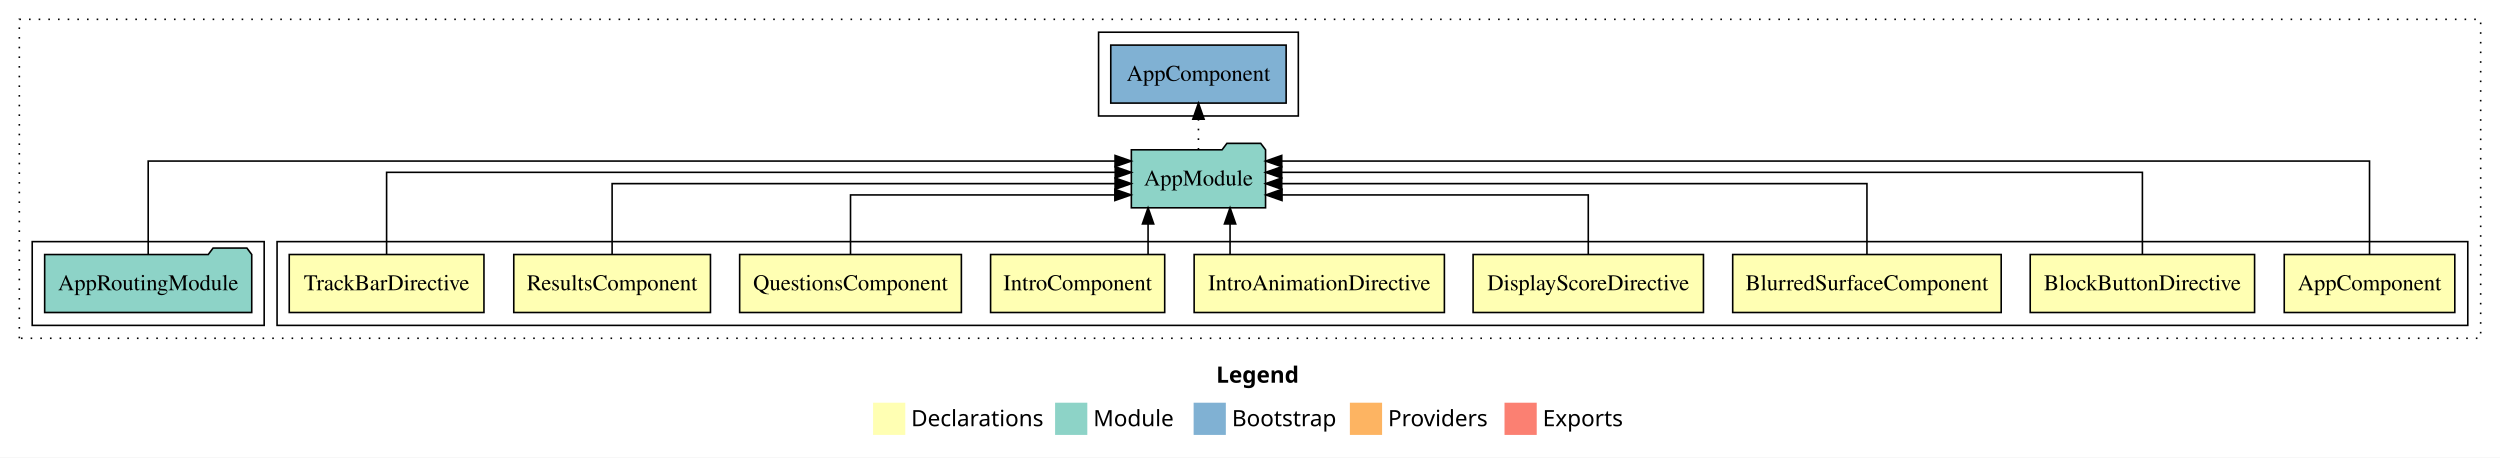
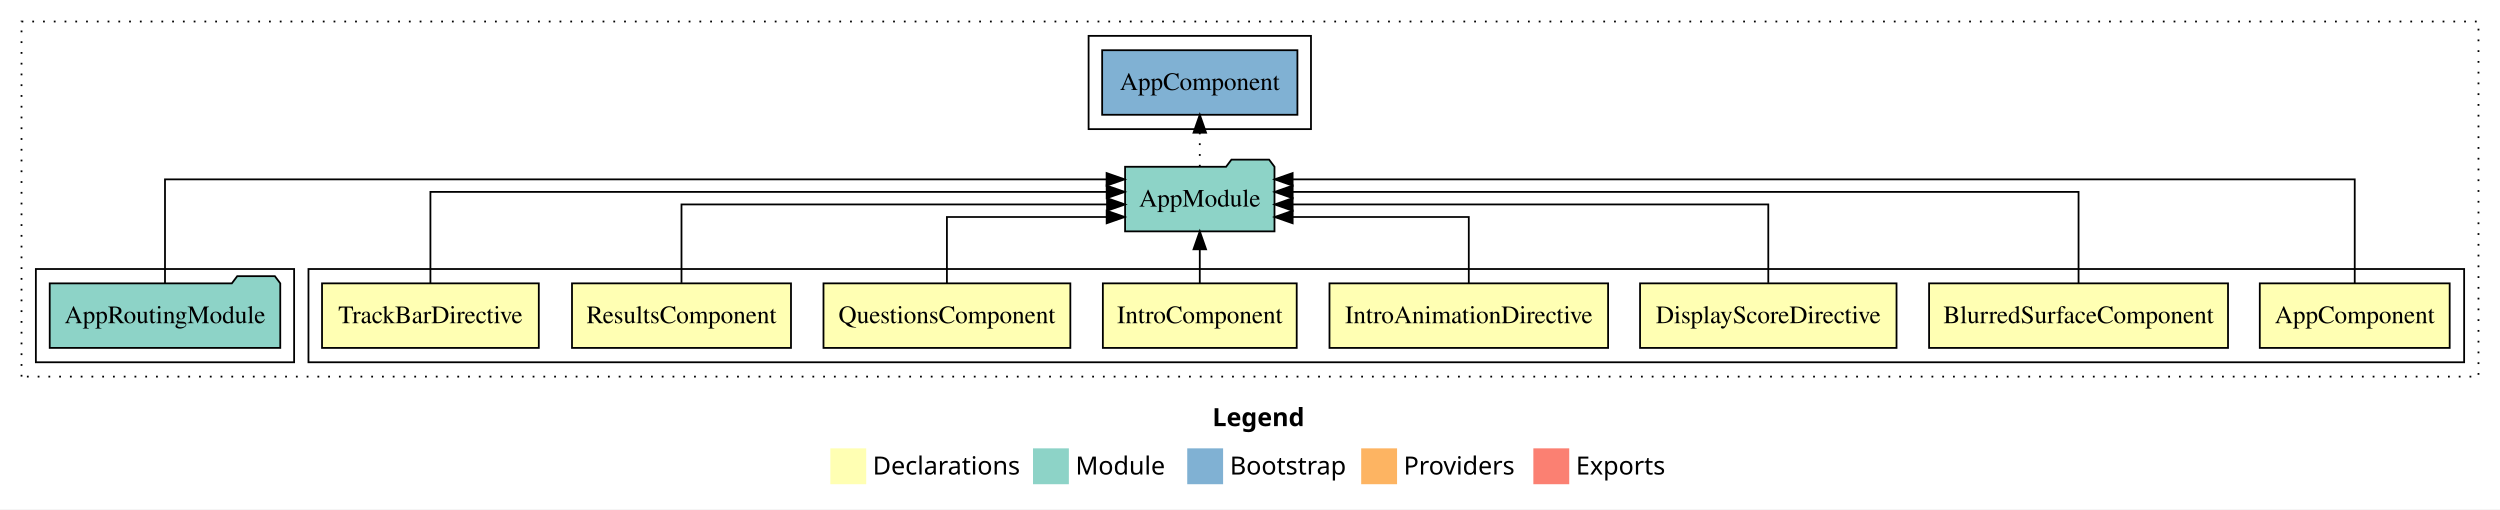
- <svg xmlns="http://www.w3.org/2000/svg" width="1552pt" height="284pt" viewBox="0.00 0.00 1552.00 284.00">
+ <svg xmlns="http://www.w3.org/2000/svg" width="1394pt" height="284pt" viewBox="0.00 0.00 1394.00 284.00">
  <g id="graph0" class="graph" transform="scale(1 1) rotate(0) translate(4 280)">
-     <polygon fill="#ffffff" stroke="transparent" points="-4,4 -4,-280 1548,-280 1548,4 -4,4" />
-     <text text-anchor="start" x="751.009" y="-42.4" font-family="sans-serif" font-weight="bold" font-size="14.00" fill="#000000">Legend</text>
-     <polygon fill="#ffffb3" stroke="transparent" points="538,-10 538,-30 558,-30 558,-10 538,-10" />
-     <text text-anchor="start" x="561.629" y="-15.4" font-family="sans-serif" font-size="14.00" fill="#000000">  Declarations</text>
-     <polygon fill="#8dd3c7" stroke="transparent" points="651,-10 651,-30 671,-30 671,-10 651,-10" />
-     <text text-anchor="start" x="674.725" y="-15.4" font-family="sans-serif" font-size="14.00" fill="#000000">  Module</text>
-     <polygon fill="#80b1d3" stroke="transparent" points="737,-10 737,-30 757,-30 757,-10 737,-10" />
-     <text text-anchor="start" x="760.781" y="-15.4" font-family="sans-serif" font-size="14.00" fill="#000000">  Bootstrap</text>
-     <polygon fill="#fdb462" stroke="transparent" points="834,-10 834,-30 854,-30 854,-10 834,-10" />
-     <text text-anchor="start" x="857.673" y="-15.4" font-family="sans-serif" font-size="14.00" fill="#000000">  Providers</text>
-     <polygon fill="#fb8072" stroke="transparent" points="930,-10 930,-30 950,-30 950,-10 930,-10" />
-     <text text-anchor="start" x="953.726" y="-15.4" font-family="sans-serif" font-size="14.00" fill="#000000">  Exports</text>
+     <polygon fill="#ffffff" stroke="transparent" points="-4,4 -4,-280 1390,-280 1390,4 -4,4" />
+     <text text-anchor="start" x="672.009" y="-42.4" font-family="sans-serif" font-weight="bold" font-size="14.00" fill="#000000">Legend</text>
+     <polygon fill="#ffffb3" stroke="transparent" points="459,-10 459,-30 479,-30 479,-10 459,-10" />
+     <text text-anchor="start" x="482.629" y="-15.4" font-family="sans-serif" font-size="14.00" fill="#000000">  Declarations</text>
+     <polygon fill="#8dd3c7" stroke="transparent" points="572,-10 572,-30 592,-30 592,-10 572,-10" />
+     <text text-anchor="start" x="595.725" y="-15.4" font-family="sans-serif" font-size="14.00" fill="#000000">  Module</text>
+     <polygon fill="#80b1d3" stroke="transparent" points="658,-10 658,-30 678,-30 678,-10 658,-10" />
+     <text text-anchor="start" x="681.781" y="-15.4" font-family="sans-serif" font-size="14.00" fill="#000000">  Bootstrap</text>
+     <polygon fill="#fdb462" stroke="transparent" points="755,-10 755,-30 775,-30 775,-10 755,-10" />
+     <text text-anchor="start" x="778.673" y="-15.4" font-family="sans-serif" font-size="14.00" fill="#000000">  Providers</text>
+     <polygon fill="#fb8072" stroke="transparent" points="851,-10 851,-30 871,-30 871,-10 851,-10" />
+     <text text-anchor="start" x="874.726" y="-15.4" font-family="sans-serif" font-size="14.00" fill="#000000">  Exports</text>
    <g id="clust1" class="cluster">
-       <polygon fill="none" stroke="#000000" stroke-dasharray="1,5" points="8,-70 8,-268 1536,-268 1536,-70 8,-70" />
+       <polygon fill="none" stroke="#000000" stroke-dasharray="1,5" points="8,-70 8,-268 1378,-268 1378,-70 8,-70" />
    </g>
    <g id="clust2" class="cluster">
-       <polygon fill="none" stroke="#000000" points="168,-78 168,-130 1528,-130 1528,-78 168,-78" />
+       <polygon fill="none" stroke="#000000" points="168,-78 168,-130 1370,-130 1370,-78 168,-78" />
    </g>
-     <g id="clust12" class="cluster">
+     <g id="clust11" class="cluster">
      <polygon fill="none" stroke="#000000" points="16,-78 16,-130 160,-130 160,-78 16,-78" />
    </g>
-     <g id="clust14" class="cluster">
-       <polygon fill="none" stroke="#000000" points="678,-208 678,-260 802,-260 802,-208 678,-208" />
+     <g id="clust13" class="cluster">
+       <polygon fill="none" stroke="#000000" points="603,-208 603,-260 727,-260 727,-208 603,-208" />
    </g>
    <g id="node1" class="node">
-       <polygon fill="#ffffb3" stroke="#000000" points="1519.94,-122 1414.06,-122 1414.06,-86 1519.94,-86 1519.94,-122" />
-       <text text-anchor="middle" x="1467" y="-99.8" font-family="Times,serif" font-size="14.00" fill="#000000">AppComponent</text>
+       <polygon fill="#ffffb3" stroke="#000000" points="1361.94,-122 1256.06,-122 1256.06,-86 1361.94,-86 1361.94,-122" />
+       <text text-anchor="middle" x="1309" y="-99.8" font-family="Times,serif" font-size="14.00" fill="#000000">AppComponent</text>
    </g>
-     <g id="node10" class="node">
-       <polygon fill="#8dd3c7" stroke="#000000" points="781.657,-187 778.657,-191 757.657,-191 754.657,-187 698.343,-187 698.343,-151 781.657,-151 781.657,-187" />
-       <text text-anchor="middle" x="740" y="-164.8" font-family="Times,serif" font-size="14.00" fill="#000000">AppModule</text>
+     <g id="node9" class="node">
+       <polygon fill="#8dd3c7" stroke="#000000" points="706.657,-187 703.657,-191 682.657,-191 679.657,-187 623.343,-187 623.343,-151 706.657,-151 706.657,-187" />
+       <text text-anchor="middle" x="665" y="-164.8" font-family="Times,serif" font-size="14.00" fill="#000000">AppModule</text>
    </g>
    <g id="edge1" class="edge">
-       <path fill="none" stroke="#000000" d="M1467,-122.011C1467,-144.485 1467,-180 1467,-180 1467,-180 791.698,-180 791.698,-180" />
-       <polygon fill="#000000" stroke="#000000" points="791.698,-176.5 781.698,-180 791.698,-183.5 791.698,-176.5" />
+       <path fill="none" stroke="#000000" d="M1309,-122.011C1309,-144.485 1309,-180 1309,-180 1309,-180 716.758,-180 716.758,-180" />
+       <polygon fill="#000000" stroke="#000000" points="716.759,-176.5 706.758,-180 716.758,-183.5 716.759,-176.5" />
    </g>
    <g id="node2" class="node">
-       <polygon fill="#ffffb3" stroke="#000000" points="1395.643,-122 1256.357,-122 1256.357,-86 1395.643,-86 1395.643,-122" />
-       <text text-anchor="middle" x="1326" y="-99.8" font-family="Times,serif" font-size="14.00" fill="#000000">BlockButtonDirective</text>
-     </g>
-     <g id="edge2" class="edge">
-       <path fill="none" stroke="#000000" d="M1326,-122.129C1326,-142.572 1326,-173 1326,-173 1326,-173 791.674,-173 791.674,-173" />
-       <polygon fill="#000000" stroke="#000000" points="791.674,-169.5 781.674,-173 791.674,-176.5 791.674,-169.5" />
-     </g>
-     <g id="node3" class="node">
      <polygon fill="#ffffb3" stroke="#000000" points="1238.343,-122 1071.657,-122 1071.657,-86 1238.343,-86 1238.343,-122" />
      <text text-anchor="middle" x="1155" y="-99.8" font-family="Times,serif" font-size="14.00" fill="#000000">BlurredSurfaceComponent</text>
    </g>
-     <g id="edge3" class="edge">
-       <path fill="none" stroke="#000000" d="M1155,-122.267C1155,-140.555 1155,-166 1155,-166 1155,-166 791.692,-166 791.692,-166" />
-       <polygon fill="#000000" stroke="#000000" points="791.692,-162.5 781.692,-166 791.692,-169.5 791.692,-162.5" />
+     <g id="edge2" class="edge">
+       <path fill="none" stroke="#000000" d="M1155,-122.129C1155,-142.572 1155,-173 1155,-173 1155,-173 716.777,-173 716.777,-173" />
+       <polygon fill="#000000" stroke="#000000" points="716.777,-169.5 706.777,-173 716.777,-176.5 716.777,-169.5" />
    </g>
-     <g id="node4" class="node">
+     <g id="node3" class="node">
      <polygon fill="#ffffb3" stroke="#000000" points="1053.503,-122 910.497,-122 910.497,-86 1053.503,-86 1053.503,-122" />
      <text text-anchor="middle" x="982" y="-99.8" font-family="Times,serif" font-size="14.00" fill="#000000">DisplayScoreDirective</text>
    </g>
-     <g id="edge4" class="edge">
-       <path fill="none" stroke="#000000" d="M982,-122.009C982,-138.049 982,-159 982,-159 982,-159 791.877,-159 791.877,-159" />
-       <polygon fill="#000000" stroke="#000000" points="791.877,-155.5 781.877,-159 791.877,-162.5 791.877,-155.5" />
+     <g id="edge3" class="edge">
+       <path fill="none" stroke="#000000" d="M982,-122.267C982,-140.555 982,-166 982,-166 982,-166 716.768,-166 716.768,-166" />
+       <polygon fill="#000000" stroke="#000000" points="716.768,-162.5 706.768,-166 716.768,-169.5 716.768,-162.5" />
    </g>
-     <g id="node5" class="node">
+     <g id="node4" class="node">
      <polygon fill="#ffffb3" stroke="#000000" points="892.678,-122 737.322,-122 737.322,-86 892.678,-86 892.678,-122" />
      <text text-anchor="middle" x="815" y="-99.8" font-family="Times,serif" font-size="14.00" fill="#000000">IntroAnimationDirective</text>
    </g>
-     <g id="edge5" class="edge">
-       <path fill="none" stroke="#000000" d="M759.62,-122.106C759.62,-122.106 759.62,-140.991 759.62,-140.991" />
-       <polygon fill="#000000" stroke="#000000" points="756.12,-140.991 759.62,-150.991 763.12,-140.991 756.12,-140.991" />
+     <g id="edge4" class="edge">
+       <path fill="none" stroke="#000000" d="M815,-122.009C815,-138.049 815,-159 815,-159 815,-159 716.783,-159 716.783,-159" />
+       <polygon fill="#000000" stroke="#000000" points="716.783,-155.5 706.783,-159 716.783,-162.5 716.783,-155.5" />
    </g>
-     <g id="node6" class="node">
+     <g id="node5" class="node">
      <polygon fill="#ffffb3" stroke="#000000" points="719.045,-122 610.955,-122 610.955,-86 719.045,-86 719.045,-122" />
      <text text-anchor="middle" x="665" y="-99.8" font-family="Times,serif" font-size="14.00" fill="#000000">IntroComponent</text>
    </g>
-     <g id="edge6" class="edge">
-       <path fill="none" stroke="#000000" d="M708.722,-122.106C708.722,-122.106 708.722,-140.991 708.722,-140.991" />
-       <polygon fill="#000000" stroke="#000000" points="705.222,-140.991 708.722,-150.991 712.222,-140.991 705.222,-140.991" />
+     <g id="edge5" class="edge">
+       <path fill="none" stroke="#000000" d="M665,-122.106C665,-122.106 665,-140.991 665,-140.991" />
+       <polygon fill="#000000" stroke="#000000" points="661.5,-140.991 665,-150.991 668.5,-140.991 661.5,-140.991" />
    </g>
-     <g id="node7" class="node">
+     <g id="node6" class="node">
      <polygon fill="#ffffb3" stroke="#000000" points="592.824,-122 455.176,-122 455.176,-86 592.824,-86 592.824,-122" />
      <text text-anchor="middle" x="524" y="-99.8" font-family="Times,serif" font-size="14.00" fill="#000000">QuestionsComponent</text>
    </g>
-     <g id="edge7" class="edge">
-       <path fill="none" stroke="#000000" d="M524,-122.009C524,-138.049 524,-159 524,-159 524,-159 688.097,-159 688.097,-159" />
-       <polygon fill="#000000" stroke="#000000" points="688.097,-162.5 698.097,-159 688.097,-155.5 688.097,-162.5" />
+     <g id="edge6" class="edge">
+       <path fill="none" stroke="#000000" d="M524,-122.009C524,-138.049 524,-159 524,-159 524,-159 613.077,-159 613.077,-159" />
+       <polygon fill="#000000" stroke="#000000" points="613.077,-162.5 623.077,-159 613.077,-155.5 613.077,-162.5" />
    </g>
-     <g id="node8" class="node">
+     <g id="node7" class="node">
      <polygon fill="#ffffb3" stroke="#000000" points="437.055,-122 314.945,-122 314.945,-86 437.055,-86 437.055,-122" />
      <text text-anchor="middle" x="376" y="-99.8" font-family="Times,serif" font-size="14.00" fill="#000000">ResultsComponent</text>
    </g>
-     <g id="edge8" class="edge">
-       <path fill="none" stroke="#000000" d="M376,-122.267C376,-140.555 376,-166 376,-166 376,-166 688.245,-166 688.245,-166" />
-       <polygon fill="#000000" stroke="#000000" points="688.245,-169.5 698.245,-166 688.245,-162.5 688.245,-169.5" />
+     <g id="edge7" class="edge">
+       <path fill="none" stroke="#000000" d="M376,-122.267C376,-140.555 376,-166 376,-166 376,-166 613.286,-166 613.286,-166" />
+       <polygon fill="#000000" stroke="#000000" points="613.286,-169.5 623.286,-166 613.285,-162.5 613.286,-169.5" />
    </g>
-     <g id="node9" class="node">
+     <g id="node8" class="node">
      <polygon fill="#ffffb3" stroke="#000000" points="296.437,-122 175.563,-122 175.563,-86 296.437,-86 296.437,-122" />
      <text text-anchor="middle" x="236" y="-99.8" font-family="Times,serif" font-size="14.00" fill="#000000">TrackBarDirective</text>
    </g>
-     <g id="edge9" class="edge">
-       <path fill="none" stroke="#000000" d="M236,-122.129C236,-142.572 236,-173 236,-173 236,-173 688.327,-173 688.327,-173" />
-       <polygon fill="#000000" stroke="#000000" points="688.327,-176.5 698.327,-173 688.327,-169.5 688.327,-176.5" />
-     </g>
-     <g id="node12" class="node">
-       <polygon fill="#80b1d3" stroke="#000000" points="794.439,-252 685.561,-252 685.561,-216 794.439,-216 794.439,-252" />
-       <text text-anchor="middle" x="740" y="-229.8" font-family="Times,serif" font-size="14.00" fill="#000000">AppComponent </text>
-     </g>
-     <g id="edge11" class="edge">
-       <path fill="none" stroke="#000000" stroke-dasharray="1,5" d="M740,-187.106C740,-187.106 740,-205.991 740,-205.991" />
-       <polygon fill="#000000" stroke="#000000" points="736.5,-205.991 740,-215.991 743.5,-205.991 736.5,-205.991" />
+     <g id="edge8" class="edge">
+       <path fill="none" stroke="#000000" d="M236,-122.129C236,-142.572 236,-173 236,-173 236,-173 613.085,-173 613.085,-173" />
+       <polygon fill="#000000" stroke="#000000" points="613.085,-176.5 623.085,-173 613.085,-169.5 613.085,-176.5" />
    </g>
    <g id="node11" class="node">
+       <polygon fill="#80b1d3" stroke="#000000" points="719.439,-252 610.561,-252 610.561,-216 719.439,-216 719.439,-252" />
+       <text text-anchor="middle" x="665" y="-229.8" font-family="Times,serif" font-size="14.00" fill="#000000">AppComponent </text>
+     </g>
+     <g id="edge10" class="edge">
+       <path fill="none" stroke="#000000" stroke-dasharray="1,5" d="M665,-187.106C665,-187.106 665,-205.991 665,-205.991" />
+       <polygon fill="#000000" stroke="#000000" points="661.5,-205.991 665,-215.991 668.5,-205.991 661.5,-205.991" />
+     </g>
+     <g id="node10" class="node">
      <polygon fill="#8dd3c7" stroke="#000000" points="152.274,-122 149.274,-126 128.274,-126 125.274,-122 23.726,-122 23.726,-86 152.274,-86 152.274,-122" />
      <text text-anchor="middle" x="88" y="-99.8" font-family="Times,serif" font-size="14.00" fill="#000000">AppRoutingModule</text>
    </g>
-     <g id="edge10" class="edge">
-       <path fill="none" stroke="#000000" d="M88,-122.011C88,-144.485 88,-180 88,-180 88,-180 688.223,-180 688.223,-180" />
-       <polygon fill="#000000" stroke="#000000" points="688.223,-183.5 698.223,-180 688.223,-176.5 688.223,-183.5" />
+     <g id="edge9" class="edge">
+       <path fill="none" stroke="#000000" d="M88,-122.011C88,-144.485 88,-180 88,-180 88,-180 613.039,-180 613.039,-180" />
+       <polygon fill="#000000" stroke="#000000" points="613.039,-183.5 623.039,-180 613.039,-176.5 613.039,-183.5" />
    </g>
  </g>
</svg>
